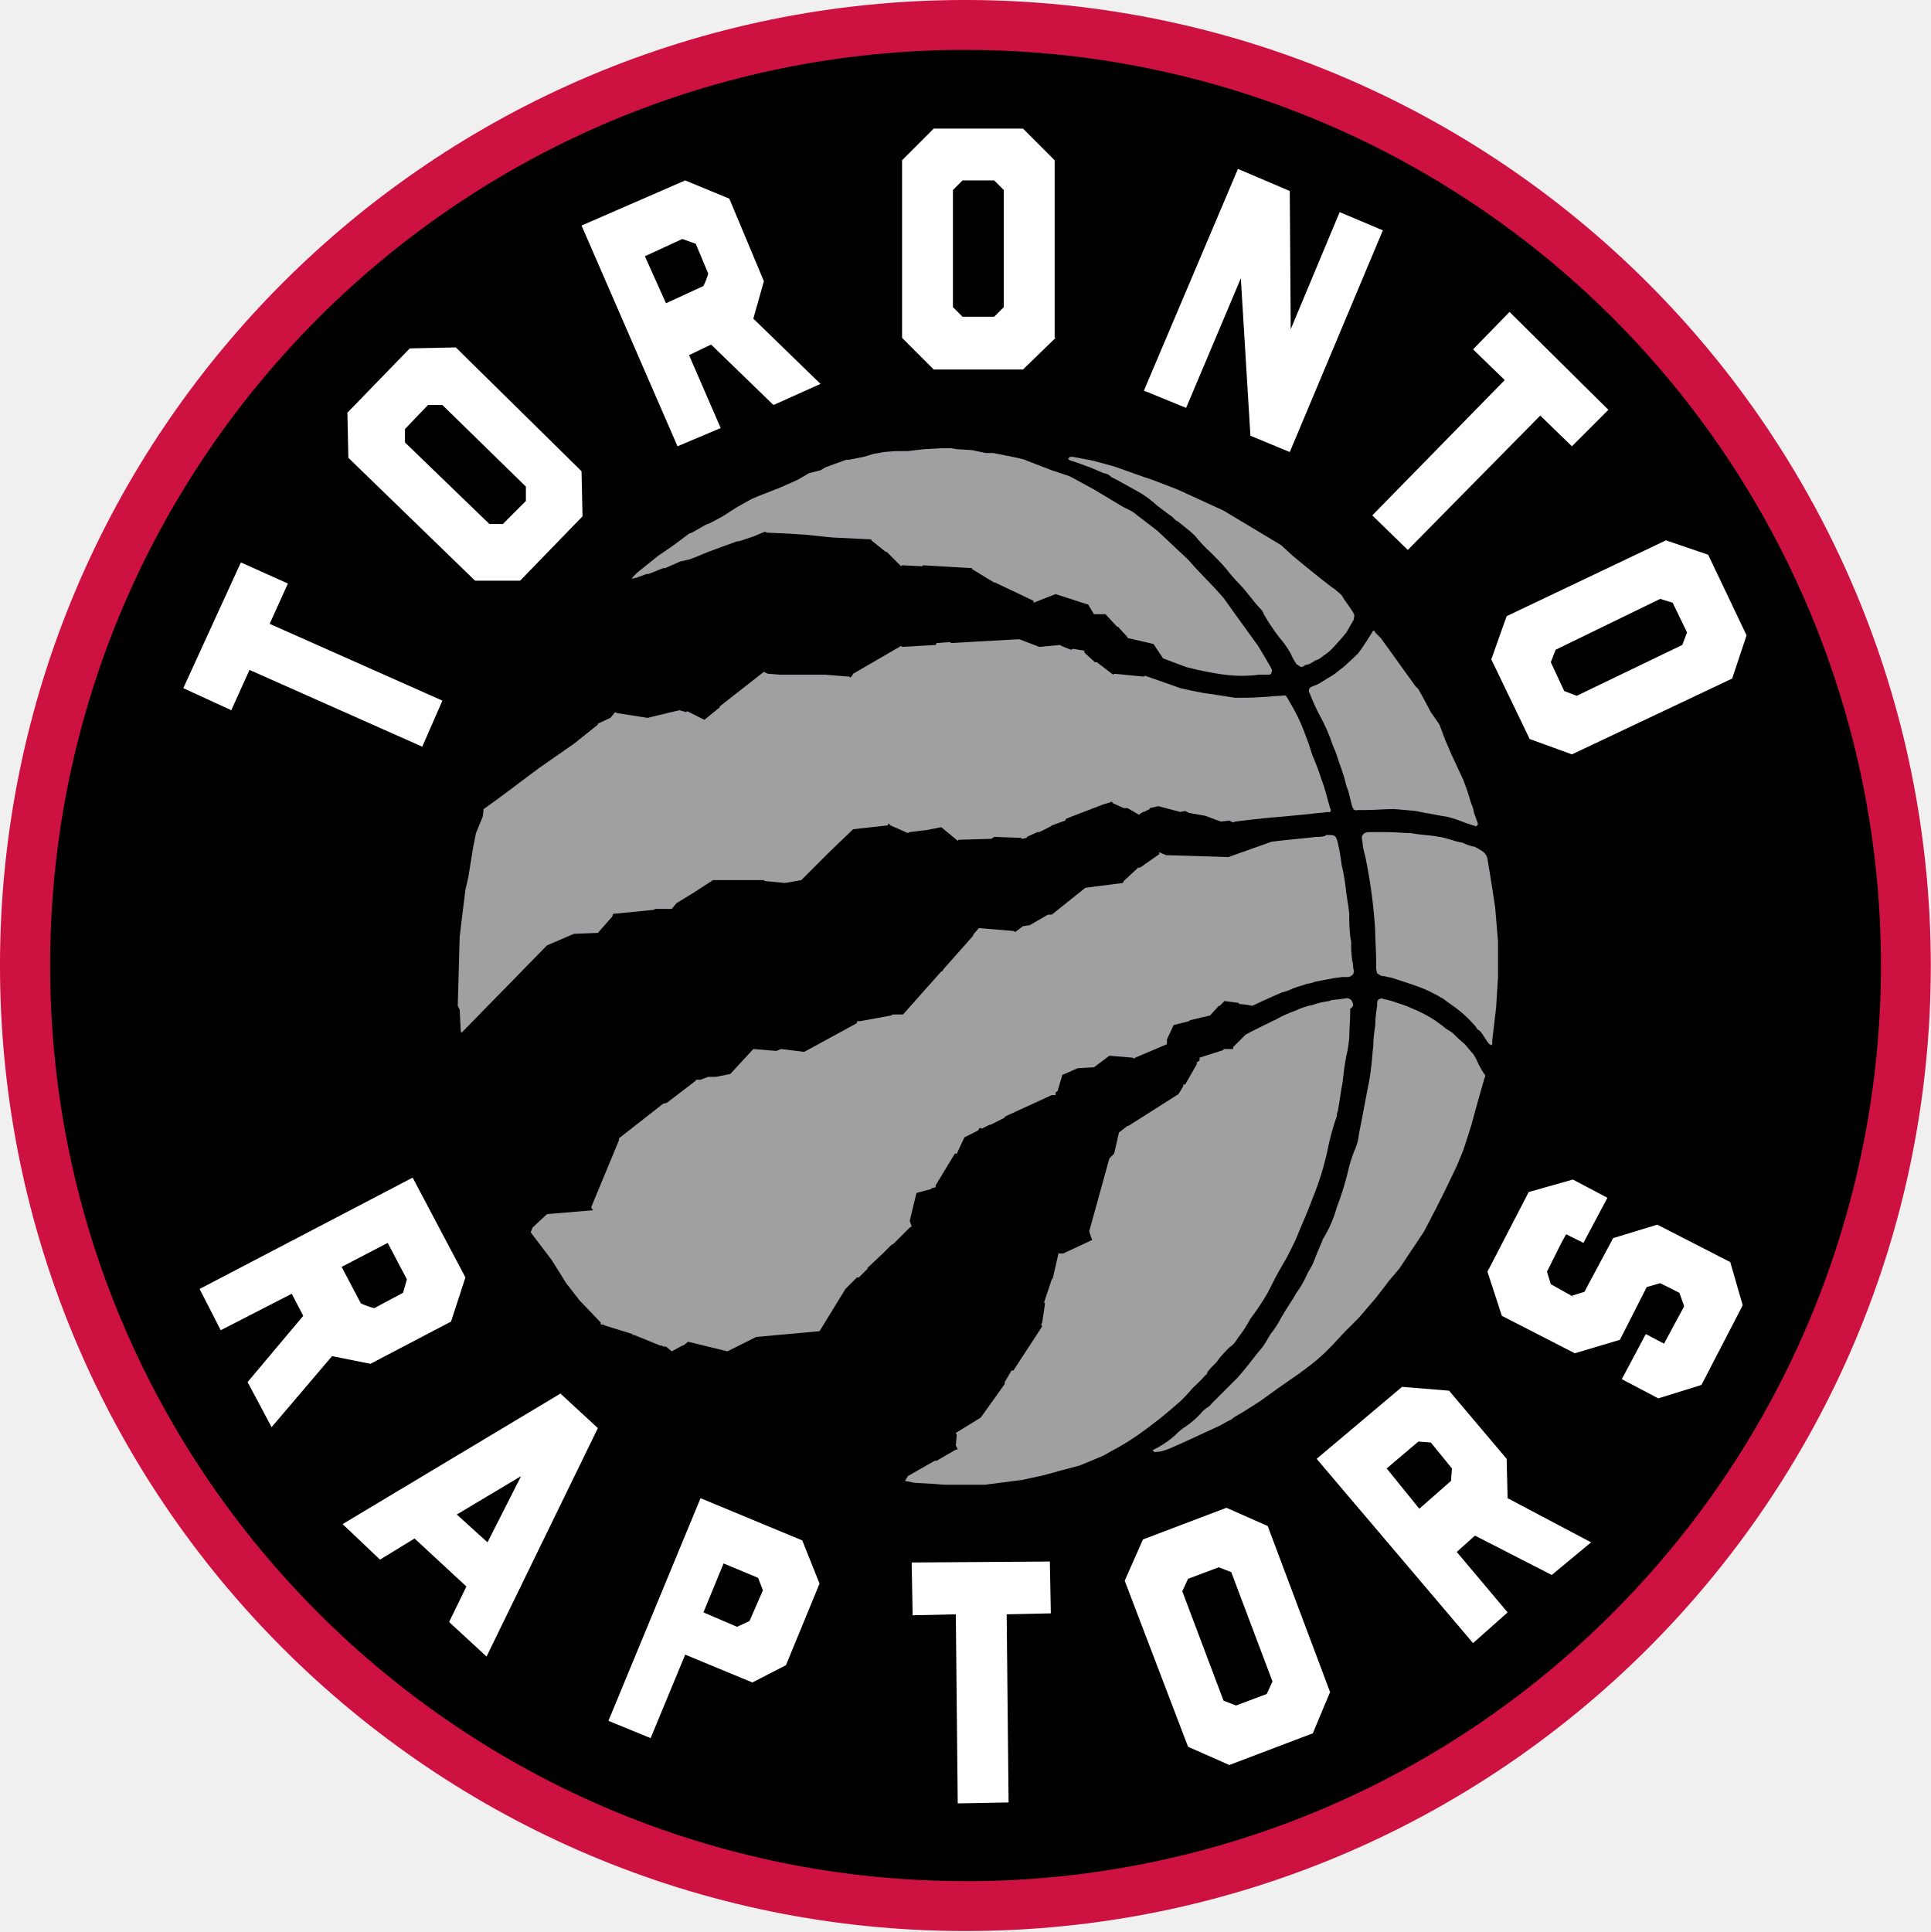
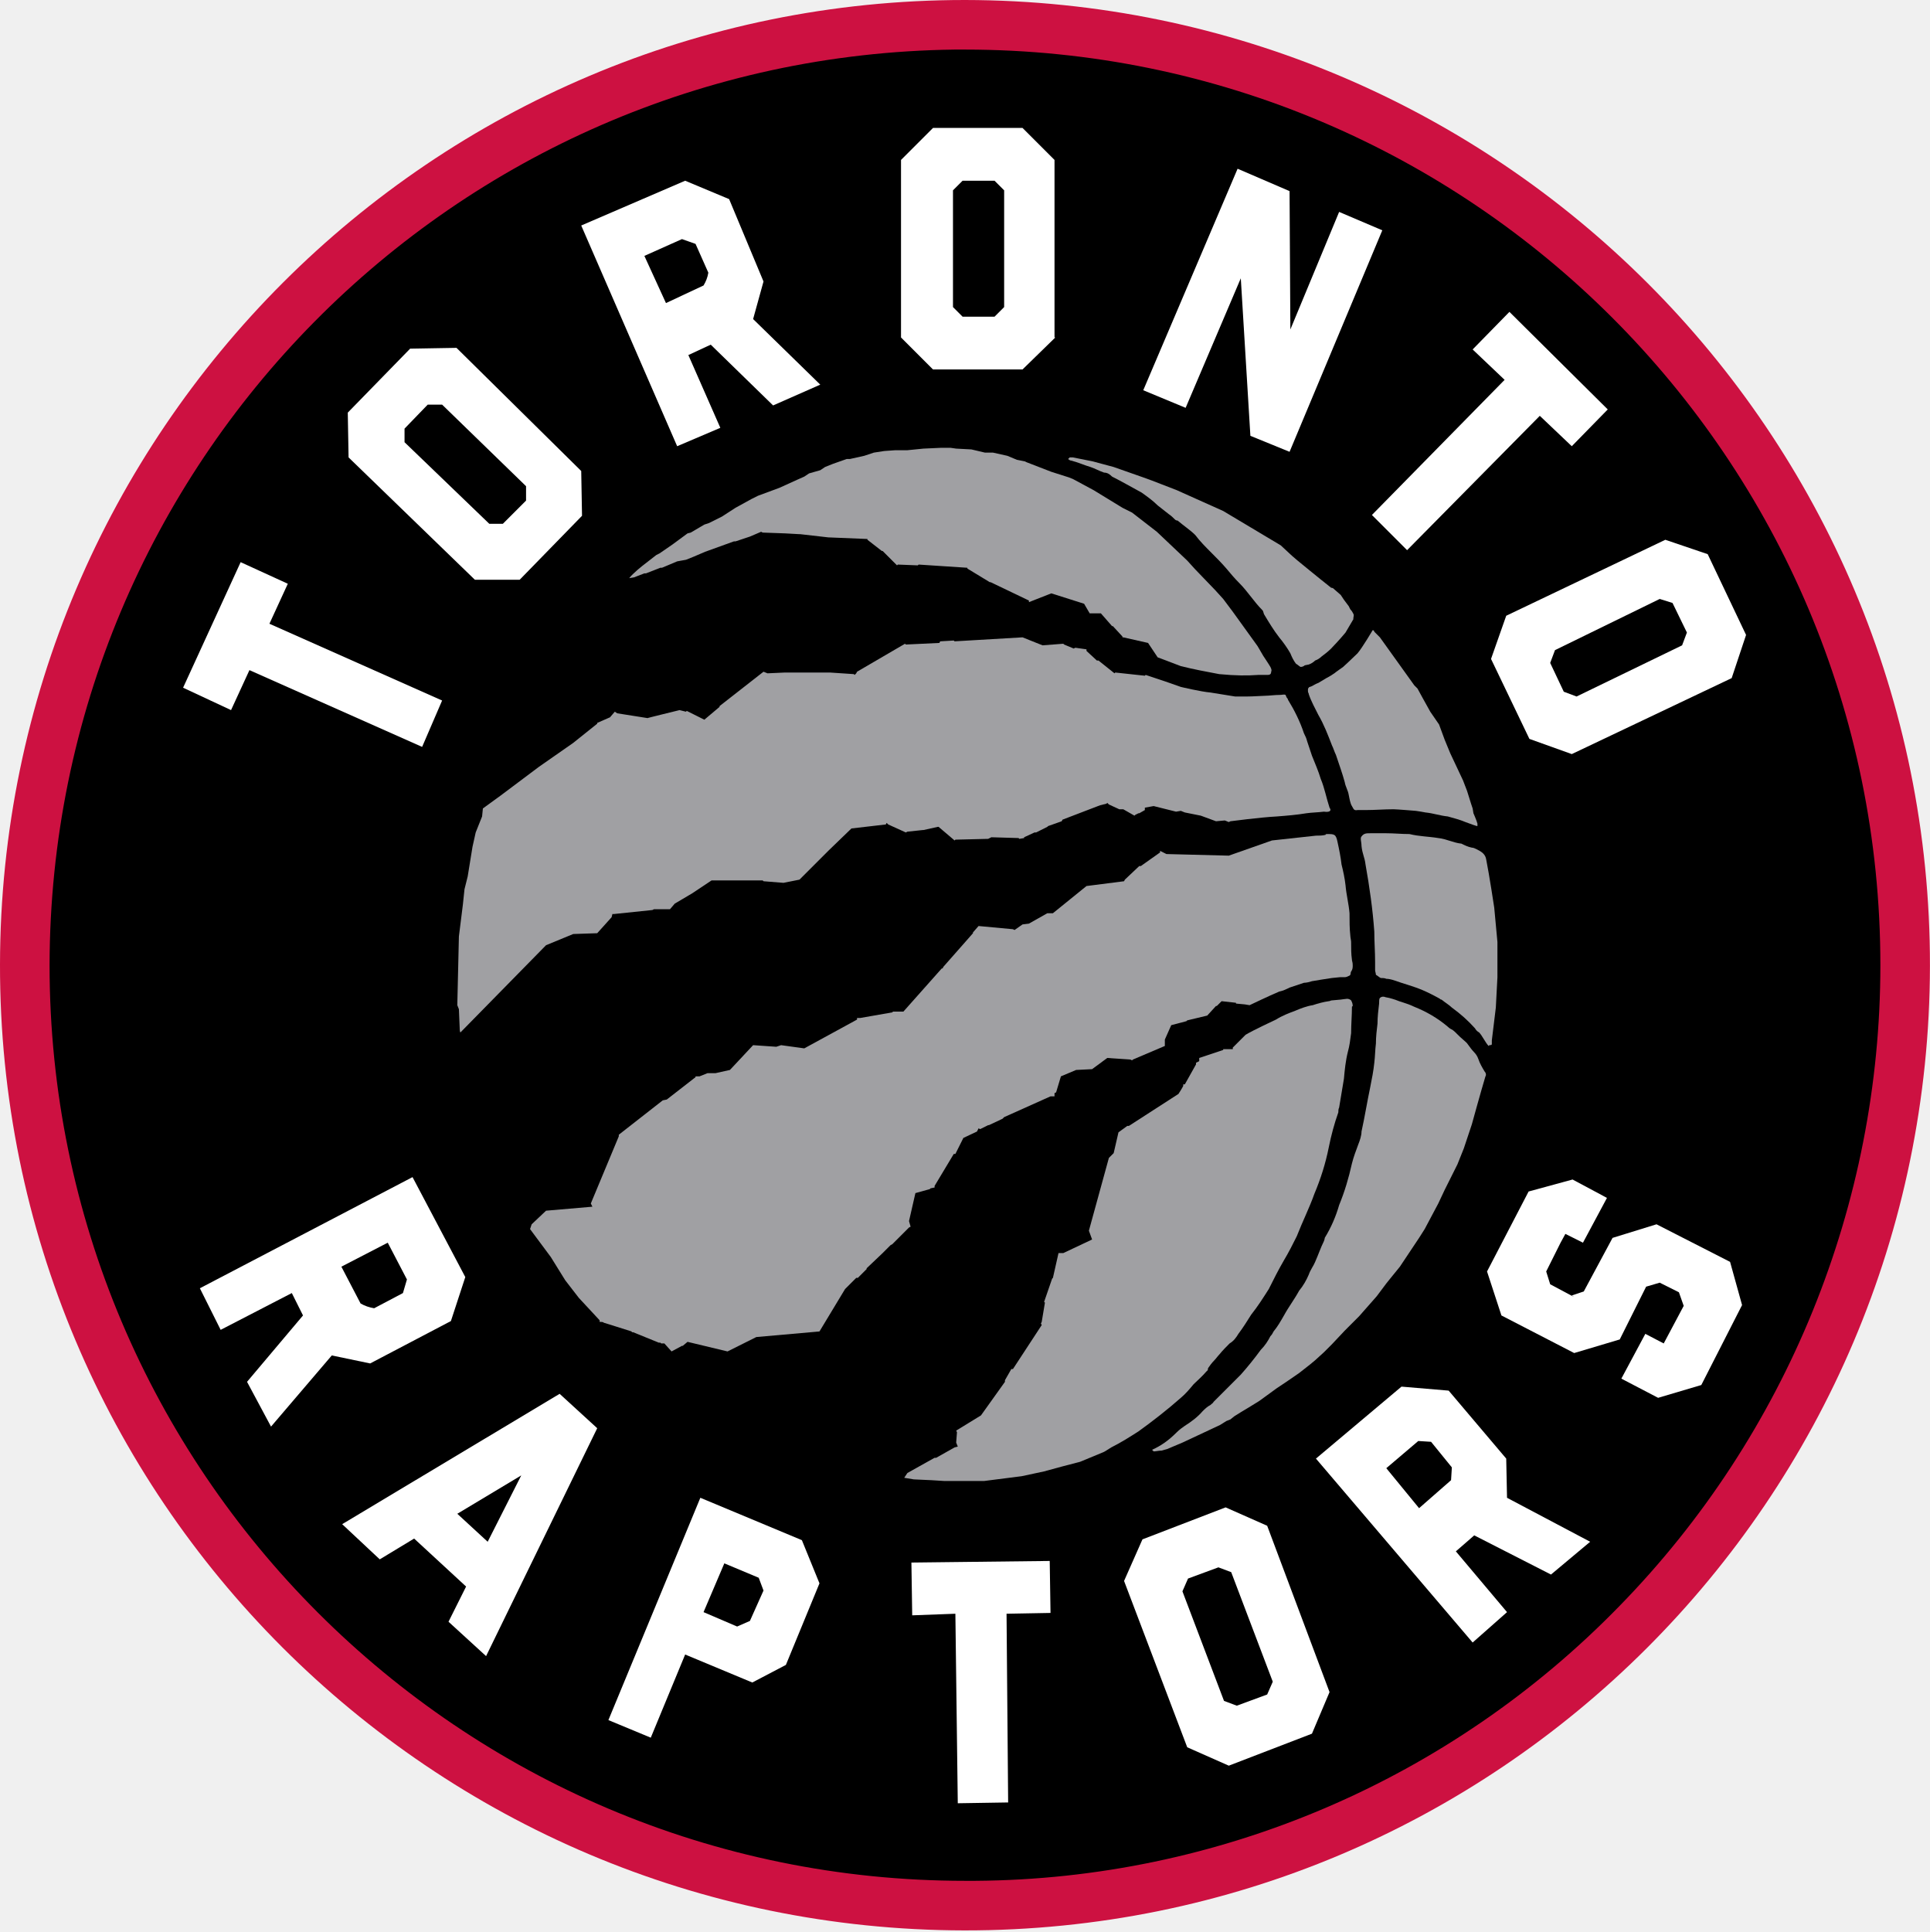
- <svg xmlns="http://www.w3.org/2000/svg" height="241.56" width="241.44" version="1.1" viewBox="0 0 241.44 241.56">
-   <path d="M241.44,120.84A120.72,120.72,0,1,1,120.72,0,120.812,120.812,0,0,1,241.44,120.84Z" fill="#cd1141" />
-   <path d="M120.72,235.2A114.484,114.484,0,0,1,119.4,6.24h1.32a114.469,114.469,0,0,1,81.84,194.52,113.993,113.993,0,0,1-80.64,34.44Z" />
-   <path d="M120.36,22.56l-1.2,1.2V38.4l1.2,1.2h3.96l1.2-1.2v-14.64l-1.2-1.2ZM132,42.24l-4.08,3.96H116.76l-3.96-3.96V20.04l3.96-3.96h11.16l3.96,3.96v22.2Z" fill="#fff" />
-   <path d="M209.16,75.36l-1.56-.48-13.08,6.36-.6,1.56,1.68,3.6,1.56.6,13.2-6.36.6-1.56Zm-12.6,18.96-5.28-1.92-4.8-9.96,1.92-5.4,19.92-9.48,5.28,1.8,4.8,10.08-1.8,5.4Z" fill="#fff" />
-   <path d="M50.64,53.64v1.68L61.2,65.52h1.68l2.88-2.88v-1.8L55.32,50.64h-1.8Zm22.08,5.28.12,5.64-7.8,8.04H59.4L43.56,57.24l-.12-5.64,7.8-8.04,5.76-.12Z" fill="#fff" />
-   <polygon points="172.92 28.8 161.28 56.52 156.36 54.48 155.16 34.8 148.32 51 143.04 48.84 154.8 21.12 161.28 23.88 161.4 41.16 167.52 26.52 172.92 28.8" fill="#fff" />
-   <path d="M83.28,37.92l4.68-2.16a8.333,8.333,0,0,0,.6-1.56L87,30.48l-1.68-.6-4.68,2.16Zm12.24-2.76L94.2,39.84l8.4,8.16-5.88,2.64-7.8-7.56L86.16,44.4l3.96,9.12-5.4,2.28-12-27.6,12.96-5.64,5.52,2.28Z" fill="#fff" />
-   <polygon points="196.56 55.8 192.6 51.96 176.04 68.76 171.6 64.44 188.16 47.52 184.2 43.68 188.76 39 201.12 51.24 196.56 55.8" fill="#fff" />
-   <polygon points="36 72.96 33.72 78 55.32 87.6 52.8 93.36 31.2 83.76 28.92 88.8 22.92 86.04 30.12 70.32 36 72.96" fill="#fff" />
-   <polygon points="201 149.76 198 155.4 195.84 154.32 195.24 155.4 193.44 159 193.92 160.56 196.92 162.24 196.56 162 198.12 161.52 201.72 154.8 207.24 153.12 216.36 157.8 217.92 163.2 212.76 173.16 207.36 174.84 202.8 172.44 205.8 166.8 208.08 168 210.6 163.32 210 161.64 207.6 160.44 205.92 160.92 202.56 167.52 196.92 169.2 187.8 164.52 186 159 191.16 149.04 196.68 147.48 201 149.76" fill="#fff" />
-   <path d="M42.72,158.4l2.4,4.56a9.406,9.406,0,0,0,1.68.6l3.6-1.92.48-1.68-2.4-4.56Zm3.6,12.12-4.8-.96-7.56,8.88-3-5.64,6.96-8.28-1.44-2.76-8.88,4.56-2.64-5.16L51.6,147.24l6.6,12.48-1.8,5.52Z" fill="#fff" />
-   <path d="M87.96,201.6l4.2,1.8,1.56-.72,1.68-3.84-.6-1.56-4.32-1.8Zm-2.28,5.28-4.32,10.44-5.28-2.16,11.52-27.84,12.72,5.28,2.16,5.4-4.2,10.2-4.2,2.16Z" fill="#fff" />
-   <polygon points="131.4 201.72 125.88 201.84 126.12 225.36 119.76 225.48 119.52 201.84 114.12 201.96 114 195.36 131.28 195.24 131.4 201.72" fill="#fff" />
-   <path d="M148.56,197.4l-.72,1.56L153,212.64l1.56.6,3.84-1.44.72-1.56-5.16-13.68-1.56-.6Zm17.76,14.16-2.16,5.16-10.44,3.96-5.16-2.28-7.92-20.76,2.28-5.16,10.44-3.96,5.16,2.28Z" fill="#fff" />
-   <path d="M177.48,188.64l3.96-3.48.12-1.56-2.64-3.24-1.56-.12-3.96,3.36Zm10.92-6.24.12,4.92,10.44,5.52-4.92,4.08-9.6-4.92-2.28,2.04L188.52,201.6l-4.32,3.84L164.64,182.4l10.68-9,5.88.48Z" fill="#fff" />
-   <path d="M60.96,192.84l4.2-8.28-8.04,4.8Zm-.12,14.28-4.68-4.32L58.32,198.36l-6.48-6L47.52,195l-4.68-4.44L70.08,174.24l4.68,4.32Z" fill="#fff" />
-   <path d="M144.12,181.32l.24.24a6.461,6.461,0,0,0,.96-.12l.72-.24,1.92-.84,4.68-2.16.84-.48.48-.24.48-.36.84-.48.96-.6,1.32-.84,2.16-1.56,1.2-.84,1.56-1.08,1.44-1.08.6-.48,1.08-.96.96-.96,1.56-1.68,1.8-1.8,2.16-2.52,1.2-1.56.36-.48,1.32-1.56,2.4-3.6.72-1.08,1.68-3.24.84-1.68,1.56-3.24.84-2.04.96-3s1.08-3.96,1.68-6c.12-.12.12-.36-.12-.6a9.919,9.919,0,0,1-.84-1.56,5.217,5.217,0,0,0-.48-.84c-.24-.24-.6-.72-.84-.96-.12-.24-.36-.36-.6-.6-.48-.36-.96-.96-1.32-1.2-.24-.12-.36-.24-.6-.36a15.044,15.044,0,0,0-4.2-2.52,12.493,12.493,0,0,0-1.92-.72,8.84,8.84,0,0,0-1.68-.48.565.565,0,0,0-.72.12c-.12.12-.12.36-.12.72a17.904,17.904,0,0,0-.24,2.52,17.904,17.904,0,0,0-.24,2.52c-.12.84-.12,1.56-.24,2.4a25.987,25.987,0,0,1-.48,3c-.36,1.92-.72,3.84-1.08,5.64a5.954,5.954,0,0,1-.36,1.56,19.043,19.043,0,0,0-.84,2.4,36.675,36.675,0,0,1-1.56,5.16,15.629,15.629,0,0,1-1.8,4.08c0,.12,0,.12-.12.36-.36.84-.72,1.68-1.08,2.64-.24.48-.6.96-.84,1.56a11.394,11.394,0,0,1-1.2,2.04c-.6,1.08-1.32,2.04-1.92,3.12a11.887,11.887,0,0,1-1.32,2.04c-.12.24-.24.36-.36.6a8.517,8.517,0,0,1-1.2,1.68c-.84,1.08-1.68,2.16-2.52,3.12q-.9.9-1.8,1.8l-1.56,1.56c-.12.24-.24.24-.36.36a3.235,3.235,0,0,0-.96.84,10.755,10.755,0,0,1-2.16,1.8,6.011,6.011,0,0,0-.96.84A12.058,12.058,0,0,1,144.12,181.32Z" fill="#a0a0a3" />
-   <path d="M186.48,130.68l.12-.12v-.48l.48-4.08.24-3.84v-4.44l-.36-4.32s-.6-3.96-.96-6c-.12-.72-.6-.96-1.2-1.32-.24-.12-.36-.24-.6-.24a5.85,5.85,0,0,1-1.32-.48c-.96-.12-1.92-.6-2.88-.72-1.2-.24-2.4-.24-3.6-.48-.96,0-1.92-.12-2.88-.12h-2.04c-.48,0-.84,0-1.08.36-.24.24,0,.72,0,1.2.12.96.36,1.44.48,2.28a64.273,64.273,0,0,1,1.08,8.4c0,1.32.12,2.52.12,3.84v.96a5.196,5.196,0,0,0,.12.6,2.625,2.625,0,0,0,.6.36,2.111,2.111,0,0,1,.72.12,3.71,3.71,0,0,1,.96.24c1.08.36,2.28.72,3.48,1.2a18.126,18.126,0,0,1,2.16,1.08.372.372,0,0,0,.24.12c.48.36.96.72,1.32.96a15.069,15.069,0,0,1,2.88,2.64.937.937,0,0,0,.48.48c.36.36.84,1.32,1.2,1.68C186.36,130.56,186.36,130.68,186.48,130.68Z" fill="#a0a0a3" />
-   <path d="M157.44,84.36h1.08c.24,0,.48,0,.48-.36.12-.24,0-.36-.12-.6s-.84-1.44-.84-1.44l-.72-1.2-3.12-4.32-.6-.84-.6-.84-.96-1.08-2.52-2.64-.96-1.08-3.84-3.6-3.12-2.4-1.2-.6-3.6-2.16-2.64-1.44-.48-.24-2.16-.72-3.12-1.2-.24-.12-.96-.24-1.2-.24-1.8-.36h-.96l-1.68-.36-1.92-.12-.72-.12h-1.2l-2.16.12-2.04.24h-1.56l-1.44.12-1.32.24-1.2.36-1.8.36h-.36l-1.68.6-.96.36-.6.36-1.44.36-.6.36-.84.48-2.16.96L94.8,62.04l-.84.36-1.92,1.08-1.68,1.08-1.56.84-.6.24-1.68.96-.36.12-1.92,1.44-1.56,1.08-.36.24-1.8,1.44-.6.48a7.241,7.241,0,0,0-.96.96l.6-.12,1.32-.48h.24l1.8-.72h.24l1.92-.84,1.08-.24.96-.36,1.44-.6,3.6-1.32h.24l1.8-.6,1.44-.6.24.12,2.76.12,1.8.12h.12l3.48.36,4.92.24v.12l1.8,1.44h.12l1.8,1.8.12-.12,2.52.12.12-.12,6.12.36v.12l2.76,1.68h.12l4.8,2.28v.24L132,74.28l4.08,1.32.72,1.2h1.44l1.44,1.56h.12l1.2,1.32V79.8h.12l3.12.72,1.2,1.8,2.88,1.08a40.059,40.059,0,0,0,4.8.96A17.281,17.281,0,0,0,157.44,84.36Z" fill="#a0a0a3" />
-   <path d="M184.8,102.96c-.12-.36-.48-1.32-.48-1.32l-.12-.6-.24-.6L183.48,98.88,183,97.56l-1.56-3.36-.72-1.68L180,90.6l-1.08-1.56-.96-1.8-.6-1.08L177,85.8l-4.32-6-.72-.72a.258.258,0,0,0-.24-.24s-1.32,2.16-1.92,2.88c-.6.6-1.8,1.68-1.8,1.68s-.96.72-1.08.84a11.067,11.067,0,0,1-.96.6l-.96.6a5.849,5.849,0,0,1-.84.36c-.24.12-.36.12-.36.24-.12.12-.12.12-.12.36s.12.24.12.36A25.677,25.677,0,0,0,165,89.4a21.902,21.902,0,0,1,1.68,3.84,12.449,12.449,0,0,1,.48,1.2c.36,1.2.84,2.28,1.08,3.36.12.6.36.96.48,1.56.12.48.24,1.08.36,1.44s.24.6.72.48h.96c1.2,0,2.28-.12,3.48-.12.36,0,2.76.24,2.76.24s.72.12,1.2.24c.96.12,1.8.36,2.76.48a15.197,15.197,0,0,1,2.16.72l1.08.36a1.209,1.209,0,0,1,.36.12C184.8,103.2,184.8,103.08,184.8,102.96Z" fill="#a0a0a3" />
-   <path d="M169.32,76.8a2.622,2.622,0,0,0-.36-.6l-.24-.36-.6-.84-.36-.6-.84-.72a1.485,1.485,0,0,0-.36-.24c-1.44-1.08-4.2-3.36-4.2-3.36l-.72-.6-1.44-1.32L153,63.84l-5.76-2.64-3.12-1.2-1.08-.36-3.72-1.32-2.64-.72-2.52-.48h-.36l-.24.24s.24.24.36.24c.84.24,1.68.6,2.4.84.6.24,1.08.48,1.68.72a1.481,1.481,0,0,1,.96.48c1.2.6,2.4,1.32,3.72,2.04A13.101,13.101,0,0,1,144.72,63.24l1.44,1.08a3.181,3.181,0,0,1,.72.6c.12.12.24.24.36.24.72.6,1.56,1.2,2.16,1.8a17.378,17.378,0,0,0,2.04,2.16c.72.72,1.32,1.32,1.92,2.04a20.863,20.863,0,0,0,1.56,1.8c1.08,1.08,1.8,2.28,2.88,3.36.12.12.12.24.24.48a24.029,24.029,0,0,0,1.92,2.88,12.458,12.458,0,0,1,1.44,2.04,7.171,7.171,0,0,0,.72,1.32c.24.12.48.36.6.36a.838.838,0,0,0,.48-.24l.48-.12a6.885,6.885,0,0,0,.84-.48,1.934,1.934,0,0,0,.84-.48,6.923,6.923,0,0,0,1.2-.96c.36-.36,1.2-1.32,1.2-1.32l.6-.72.96-1.68C169.2,77.4,169.44,77.04,169.32,76.8Z" fill="#a0a0a3" />
-   <path d="M166.32,101.04c-.36-1.2-.6-2.4-1.08-3.6a28.095,28.095,0,0,0-1.08-2.88c-.24-.6-.36-1.2-.6-1.8-.12-.36-.24-.6-.36-.96a22.489,22.489,0,0,0-2.04-4.2.372.372,0,0,0-.12-.24c-.12-.12-.12-.24-.24-.36-.24-.12-.36,0-.72,0-.6,0-1.44.12-1.68.12-.36,0-1.56.12-2.52.12h-1.44l-3.12-.48c-1.2-.12-3.72-.72-3.72-.72l-2.04-.72-2.4-.84-.12.12-3.72-.36-.12.12-2.04-1.56h-.24l-1.32-1.2v-.24l-1.44-.24-.24.12-1.2-.48-.12-.12-2.64.24-2.52-.96-8.52.48-.12-.12-1.68.12-.12.24-4.2.24-.12-.12-6,3.48-.12.24-.24.24-.12-.12-3-.24H97.56L96,84.24,95.52,84,90,88.32v.12L88.08,90l-2.16-1.08-.12.12-.84-.24s-4.08.96-3.96.96l-3.84-.6-.24-.12-.6.72-1.56.72v.12l-3,2.4-4.32,3-4.8,3.6-2.16,1.56-.12.96-.84,2.04-.36,1.8-.6,3.72L58.2,111.24l-.24,1.92-.48,3.96-.24,8.64.24.48.12,2.4s0,.48.12.48L68.4,118.2l3.36-1.44,3-.12,1.8-2.04.12-.36h.24l4.8-.48.24-.12H84l.6-.72,2.16-1.32,2.4-1.56h6.36l.12.12,2.52.24,2.04-.36,3.6-3.6,2.88-2.76,4.32-.48.12-.24.24.24,2.16.96.24-.12,1.92-.24h.12l1.8-.36h.12l2.04,1.68.12-.12,4.08-.12.36-.24,3.36.12.12.12.6-.12v-.12l1.32-.6h.24l1.44-.72.12-.12,1.68-.6.12-.24,4.68-1.8.84-.24.12-.12.24.24,1.32.6H141l1.44.84.12-.12.36-.24h.12l.72-.36v-.12l1.08-.24,2.76.72.6-.12.48.24,2.04.36,1.92.72,1.08-.12.48.24.24-.12s3.84-.48,5.76-.6c1.32-.12,2.52-.24,3.72-.36.72-.12,1.44-.12,2.16-.24C166.32,101.64,166.56,101.4,166.32,101.04Z" fill="#a0a0a3" />
-   <path d="M169.2,120.72c0-.36-.12-.48-.12-.72a13.041,13.041,0,0,1-.12-2.16c0-.24-.12-.6-.12-.84a20.34,20.34,0,0,1-.12-2.76c-.12-1.2-.36-2.28-.48-3.48a20.345,20.345,0,0,0-.48-2.64,22.148,22.148,0,0,0-.48-2.76c-.24-.96-.36-.96-1.32-.96-.12,0-.24,0-.24.12a4.083,4.083,0,0,1-1.2.12c-1.92.24-3.72.36-5.52.6l-5.4,1.92-7.8-.24-.84-.36v.24l-2.4,1.68h-.24l-1.8,1.68-.12.24-4.68.6-4.2,3.36h-.48l-2.28,1.32-.84.12-.96.72-.24-.12-4.32-.36-.72.84v.12l-3.72,4.2-.12.24h-.12l-4.8,5.4H111.6l-.12.12-3.96.72h-.36v.24l-6.6,3.6-2.88-.36-.6.24-2.88-.24-2.88,3.12-1.8.36h-.96l-.96.36H87V135.12l-3.6,2.76-.48.12-5.52,4.32v.24l-3.48,8.4.24.36-5.76.48L66.6,153.48l-.24.6,2.64,3.48,1.8,2.88,1.68,2.16,2.64,2.76v.24c.12,0,.48,0,.48.12l1.56.48,1.92.6a.118.118,0,0,0,.12.12h.12L82.56,168.24h.24l.12.12h.36l.72.6,1.32-.72h.12l.6-.48,4.92,1.2,3.6-1.8,7.92-.72,3.24-5.28c.6-.6,1.44-1.44,1.44-1.44h.24l1.08-1.08v-.12l2.04-1.92.96-.96.24-.12,1.08-1.08.96-.96.24-.12-.24-.72.84-3.48,1.8-.48.12-.12.48-.12v-.24l2.4-3.96h.24l.96-2.04,1.68-.84.24-.36.24.12.96-.48h.12l1.68-.84.24-.24,5.76-2.64H132v-.36l.24-.12.6-2.04,1.92-.84,2.04-.12,1.92-1.44,2.88.24.24.12.12-.12,3.96-1.68v-.6l.84-1.8,1.92-.48.12-.12,2.52-.6,1.08-1.2h.12l.6-.6,1.8.24v.12l1.08.12.6.12s2.52-1.2,3.72-1.68a5.85,5.85,0,0,0,1.32-.48c.6-.24,1.2-.36,1.8-.6a2.824,2.824,0,0,0,.96-.24l1.2-.24,1.32-.24.96-.12h.6a.776.776,0,0,0,.6-.24c.24-.12.12-.36.24-.48A2.112,2.112,0,0,1,169.2,120.72Z" fill="#a0a0a3" />
-   <path d="M169.2,125.76a1.014,1.014,0,0,0-.24-.72.909.909,0,0,0-.48-.24c-.12,0-.84.12-.84.12l-1.08.12c-.24,0-.24.12-.36.12a10.162,10.162,0,0,0-2.04.48,9.105,9.105,0,0,0-2.16.72,14.576,14.576,0,0,0-2.4,1.08c-.24.12-2.76,1.32-3.84,1.92l-1.56,1.56V131.16H153v.12l-3,.96v.36l-.36.24v.24l-1.44,2.52h-.24v.24s-.24.36-.6.96l-6.24,3.96H141l-1.08.84-.6,2.64-.6.6-2.52,9.12.36,1.08-3.6,1.68h-.6l-.72,3.12-.12.12-.96,2.88.12.12-.36,2.4-.12.24.12.24-3.6,5.52h-.24l-.84,1.44v.24l-3,4.2-3.12,1.92.12.24-.12,1.32.24.48-.36.12-2.28,1.32h-.24l-3.36,1.92-.36.6,1.2.24,2.16.12,1.56.12h5.04l4.68-.6,2.76-.6,2.16-.6,2.28-.6,2.88-1.2.24-.12.84-.48a30.524,30.524,0,0,0,3.36-2.04,57.845,57.845,0,0,0,5.28-4.2,19.924,19.924,0,0,0,1.56-1.68,19.133,19.133,0,0,0,1.56-1.56c.12-.12.24-.12.24-.36a6.862,6.862,0,0,1,.84-.96,3.181,3.181,0,0,0,.6-.72,15.684,15.684,0,0,1,1.32-1.44,3.404,3.404,0,0,0,1.08-1.2,16.481,16.481,0,0,0,1.56-2.4,30.404,30.404,0,0,0,2.16-3.24c.6-1.2,1.2-2.4,1.92-3.6.6-.96,1.08-2.04,1.56-3,.72-1.8,1.56-3.6,2.16-5.28a35.388,35.388,0,0,0,1.8-5.76,30.472,30.472,0,0,1,1.2-4.44,1.305,1.305,0,0,1,.12-.6c.24-1.2.36-2.4.6-3.6.12-1.08.24-2.16.48-3.36a15.005,15.005,0,0,0,.36-2.28c0-1.08.12-2.16.12-3.24v-.36A.896.896,0,0,0,169.2,125.76Z" fill="#a0a0a3" />
+ <svg xmlns="http://www.w3.org/2000/svg" version="1.1" x="0px" y="0px" viewBox="0 0 241.4 241.6" style="enable-background:new 0 0 241.4 241.6;" xml:space="preserve">
+   <style type="text/css">
+ 	.st0{fill:#CD1141;}
+ 	.st1{fill:#FFFFFF;}
+ 	.st2{fill:#A0A0A3;}
+ </style>
+   <g id="Red_Bkgd">
+     <path class="st0" d="M241.4,120.8c-0.1,66.7-54.2,120.7-120.8,120.6S-0.1,187.3,0,120.6C0.1,54,54.1,0,120.7,0   C187.4,0.1,241.5,54.1,241.4,120.8z" />
+   </g>
+   <g id="Bllack_Bkgd">
+     <path d="M120.7,235.2c-63.2,0-114.5-51.3-114.5-114.5C6.3,58,56.7,7,119.4,6.2h1.3c63.2,0,114.5,51.2,114.5,114.5   c0,29.9-11.7,58.7-32.6,80.1c-21.2,21.8-50.2,34.2-80.6,34.4L120.7,235.2z" />
+   </g>
+   <g id="Raptors">
+     <polygon class="st1" points="201,149.8 198,155.4 195.8,154.3 195.2,155.4 193.4,159 193.9,160.6 196.9,162.2 196.6,162    198.1,161.5 201.7,154.8 207.2,153.1 216.4,157.8 217.9,163.2 212.8,173.2 207.4,174.8 202.8,172.4 205.8,166.8 208.1,168    210.6,163.3 210,161.6 207.6,160.4 205.9,160.9 202.6,167.5 196.9,169.2 187.8,164.5 186,159 191.2,149 196.7,147.5  " />
+     <path class="st1" d="M42.7,158.4l2.4,4.6c0.5,0.3,1.1,0.5,1.7,0.6l3.6-1.9l0.5-1.7l-2.4-4.6L42.7,158.4z M46.3,170.5l-4.8-1   l-7.6,8.9l-3-5.6l7-8.3l-1.4-2.8l-8.9,4.6l-2.6-5.2l26.6-13.9l6.6,12.5l-1.8,5.5L46.3,170.5z" />
+     <path class="st1" d="M88,201.6l4.2,1.8l1.6-0.7l1.7-3.8l-0.6-1.6l-4.3-1.8L88,201.6z M85.7,206.9l-4.3,10.4l-5.3-2.2l11.5-27.8   l12.7,5.3l2.2,5.4l-4.2,10.2l-4.2,2.2L85.7,206.9z" />
+     <polygon class="st1" points="131.4,201.7 125.9,201.8 126.1,225.4 119.8,225.5 119.5,201.8 114.1,202 114,195.4 131.3,195.2  " />
+     <path class="st1" d="M148.6,197.4l-0.7,1.6l5.2,13.7l1.6,0.6l3.8-1.4l0.7-1.6l-5.2-13.7l-1.6-0.6L148.6,197.4z M166.3,211.6   l-2.2,5.2l-10.4,4l-5.2-2.3l-7.9-20.8l2.3-5.2l10.4-4l5.2,2.3L166.3,211.6z" />
+     <path class="st1" d="M177.5,188.6l4-3.5l0.1-1.6l-2.6-3.2l-1.6-0.1l-4,3.4L177.5,188.6z M188.4,182.4l0.1,4.9l10.4,5.5l-4.9,4.1   l-9.6-4.9l-2.3,2l6.4,7.6l-4.3,3.8l-19.6-23l10.7-9l5.9,0.5L188.4,182.4z" />
+     <path class="st1" d="M61,192.8l4.2-8.3l-8,4.8L61,192.8z M60.8,207.1l-4.7-4.3l2.2-4.4l-6.5-6l-4.3,2.6l-4.7-4.4l27.2-16.3l4.7,4.3   L60.8,207.1z" />
+   </g>
+   <g id="Toronto">
+     <path class="st1" d="M120.4,22.6l-1.2,1.2v14.6l1.2,1.2h4l1.2-1.2V23.8l-1.2-1.2L120.4,22.6z M132,42.2l-4.1,4h-11.2l-4-4V20l4-4   h11.2l4,4v22.2H132z" />
+     <path class="st1" d="M209.2,75.4l-1.6-0.5l-13.1,6.4l-0.6,1.6l1.7,3.6l1.6,0.6l13.2-6.4l0.6-1.6L209.2,75.4z M196.6,94.3l-5.3-1.9   l-4.8-10l1.9-5.4l19.9-9.5l5.3,1.8l4.8,10.1l-1.8,5.4L196.6,94.3z" />
+     <path class="st1" d="M50.6,53.6v1.7l10.6,10.2h1.7l2.9-2.9v-1.8L55.3,50.6h-1.8L50.6,53.6z M72.7,58.9l0.1,5.6l-7.8,8h-5.6   L43.6,57.2l-0.1-5.6l7.8-8l5.8-0.1L72.7,58.9z" />
+     <polygon class="st1" points="172.9,28.8 161.3,56.5 156.4,54.5 155.2,34.8 148.3,51 143,48.8 154.8,21.1 161.3,23.9 161.4,41.2    167.5,26.5  " />
+     <path class="st1" d="M83.3,37.9l4.7-2.2c0.3-0.5,0.5-1,0.6-1.6L87,30.5l-1.7-0.6L80.6,32L83.3,37.9z M95.5,35.2l-1.3,4.7l8.4,8.2   l-5.9,2.6l-7.8-7.6l-2.8,1.3l4,9.1l-5.4,2.3l-12-27.6l13-5.6l5.5,2.3L95.5,35.2z" />
+     <polygon class="st1" points="196.6,55.8 192.6,52 176,68.8 171.6,64.4 188.2,47.5 184.2,43.7 188.8,39 201.1,51.2  " />
+     <polygon class="st1" points="36,73 33.7,78 55.3,87.6 52.8,93.4 31.2,83.8 28.9,88.8 22.9,86 30.1,70.3  " />
+   </g>
+   <g id="Ball">
+     <path class="st2" d="M144.1,181.3l0.2,0.2c0.3,0,0.6-0.1,1-0.1l0.7-0.2l1.9-0.8l4.7-2.2l0.8-0.5l0.5-0.2l0.5-0.4l0.8-0.5l1-0.6   l1.3-0.8l2.2-1.6l1.2-0.8l1.6-1.1l1.4-1.1l0.6-0.5l1.1-1l1-1l1.6-1.7l1.8-1.8l2.2-2.5l1.2-1.6l0.4-0.5l1.3-1.6l2.4-3.6l0.7-1.1   l1.7-3.2l0.8-1.7l1.6-3.2l0.8-2l1-3c0,0,1.1-4,1.7-6c0.1-0.1,0.1-0.4-0.1-0.6c-0.3-0.5-0.6-1-0.8-1.6c-0.1-0.3-0.3-0.6-0.5-0.8   c-0.2-0.2-0.6-0.7-0.8-1c-0.1-0.2-0.4-0.4-0.6-0.6c-0.5-0.4-1-1-1.3-1.2c-0.2-0.1-0.4-0.2-0.6-0.4c-1.3-1.1-2.7-1.9-4.2-2.5   c-0.6-0.3-1.3-0.5-1.9-0.7c-0.5-0.2-1.1-0.4-1.7-0.5c-0.2-0.1-0.5-0.1-0.7,0.1c-0.1,0.1-0.1,0.4-0.1,0.7c-0.1,0.8-0.2,1.7-0.2,2.5   c-0.1,0.8-0.2,1.7-0.2,2.5c-0.1,0.8-0.1,1.6-0.2,2.4c-0.1,1-0.3,2-0.5,3c-0.4,1.9-0.7,3.8-1.1,5.6c0,0.5-0.2,1.1-0.4,1.6   c-0.3,0.8-0.6,1.6-0.8,2.4c-0.4,1.8-0.9,3.5-1.6,5.2c-0.4,1.4-1,2.8-1.8,4.1c0,0.1,0,0.1-0.1,0.4c-0.4,0.8-0.7,1.7-1.1,2.6   c-0.2,0.5-0.6,1-0.8,1.6c-0.3,0.7-0.7,1.4-1.2,2c-0.6,1.1-1.3,2-1.9,3.1c-0.4,0.7-0.8,1.4-1.3,2c-0.1,0.2-0.2,0.4-0.4,0.6   c-0.3,0.6-0.7,1.2-1.2,1.7c-0.8,1.1-1.7,2.2-2.5,3.1c-0.6,0.6-1.2,1.2-1.8,1.8l-1.6,1.6c-0.1,0.2-0.2,0.2-0.4,0.4   c-0.4,0.2-0.7,0.5-1,0.8c-0.6,0.7-1.4,1.3-2.2,1.8c-0.3,0.2-0.7,0.5-1,0.8C146.1,180.2,145.2,180.8,144.1,181.3z" />
+     <path class="st2" d="M186.5,130.7l0.1-0.1v-0.5l0.5-4.1l0.2-3.8v-4.4l-0.4-4.3c0,0-0.6-4-1-6c-0.1-0.7-0.6-1-1.2-1.3   c-0.2-0.1-0.4-0.2-0.6-0.2c-0.5-0.1-0.9-0.3-1.3-0.5c-1-0.1-1.9-0.6-2.9-0.7c-1.2-0.2-2.4-0.2-3.6-0.5c-1,0-1.9-0.1-2.9-0.1h-2   c-0.5,0-0.8,0-1.1,0.4c-0.2,0.2,0,0.7,0,1.2c0.1,1,0.4,1.4,0.5,2.3c0.5,2.8,0.9,5.6,1.1,8.4c0,1.3,0.1,2.5,0.1,3.8v1   c0,0.2,0.1,0.4,0.1,0.6c0.2,0.1,0.4,0.3,0.6,0.4c0.2,0,0.5,0,0.7,0.1c0.3,0,0.7,0.1,1,0.2c1.1,0.4,2.3,0.7,3.5,1.2   c0.7,0.3,1.5,0.7,2.2,1.1c0.1,0.1,0.1,0.1,0.2,0.1c0.5,0.4,1,0.7,1.3,1c1.1,0.8,2,1.6,2.9,2.6c0.1,0.2,0.3,0.4,0.5,0.5   c0.4,0.4,0.8,1.3,1.2,1.7C186.4,130.6,186.4,130.7,186.5,130.7z" />
+     <path class="st2" d="M157.4,84.4h1.1c0.2,0,0.5,0,0.5-0.4c0.1-0.2,0-0.4-0.1-0.6S158,82,158,82l-0.7-1.2l-3.1-4.3l-0.6-0.8   l-0.6-0.8l-1-1.1l-2.5-2.6l-1-1.1l-3.8-3.6l-3.1-2.4l-1.2-0.6l-3.6-2.2l-2.6-1.4l-0.5-0.2l-2.2-0.7l-3.1-1.2l-0.2-0.1l-1-0.2   L126,57l-1.8-0.4h-1l-1.7-0.4l-1.9-0.1l-0.7-0.1h-1.2l-2.2,0.1l-2,0.2H112l-1.4,0.1l-1.3,0.2l-1.2,0.4l-1.8,0.4h-0.4l-1.7,0.6   l-1,0.4l-0.6,0.4l-1.4,0.4l-0.6,0.4L99.7,60l-2.2,1L94.8,62L94,62.4L92,63.5l-1.7,1.1l-1.6,0.8l-0.6,0.2l-1.7,1l-0.4,0.1l-1.9,1.4   l-1.6,1.1l-0.4,0.2l-1.8,1.4l-0.6,0.5c-0.3,0.3-0.7,0.6-1,1l0.6-0.1l1.3-0.5h0.2l1.8-0.7h0.2l1.9-0.8l1.1-0.2l1-0.4l1.4-0.6   l3.6-1.3h0.2l1.8-0.6l1.4-0.6l0.2,0.1l2.8,0.1l1.8,0.1h0.1l3.5,0.4l4.9,0.2v0.1l1.8,1.4h0.1l1.8,1.8l0.1-0.1l2.5,0.1l0.1-0.1   l6.1,0.4v0.1l2.8,1.7h0.1l4.8,2.3v0.2l2.8-1.1l4.1,1.3l0.7,1.2h1.4l1.4,1.6h0.1l1.2,1.3v0.1h0.1l3.1,0.7l1.2,1.8l2.9,1.1   c1.6,0.4,3.2,0.7,4.8,1C154.6,84.5,156,84.5,157.4,84.4z" />
+     <path class="st2" d="M184.8,103c-0.1-0.4-0.5-1.3-0.5-1.3l-0.1-0.6l-0.2-0.6l-0.5-1.6l-0.5-1.3l-1.6-3.4l-0.7-1.7l-0.7-1.9   l-1.1-1.6l-1-1.8l-0.6-1.1l-0.4-0.4l-4.3-6l-0.7-0.7c0-0.1-0.1-0.2-0.2-0.2c0,0-1.3,2.2-1.9,2.9c-0.6,0.6-1.8,1.7-1.8,1.7   s-1,0.7-1.1,0.8c-0.3,0.2-0.6,0.4-1,0.6l-1,0.6c-0.3,0.1-0.6,0.3-0.8,0.4c-0.2,0.1-0.4,0.1-0.4,0.2c-0.1,0.1-0.1,0.1-0.1,0.4   s0.1,0.2,0.1,0.4c0.3,0.9,0.8,1.8,1.2,2.6c0.7,1.2,1.2,2.5,1.7,3.8c0.2,0.4,0.3,0.8,0.5,1.2c0.4,1.2,0.8,2.3,1.1,3.4   c0.1,0.6,0.4,1,0.5,1.6c0.1,0.5,0.2,1.1,0.4,1.4s0.2,0.6,0.7,0.5h1c1.2,0,2.3-0.1,3.5-0.1c0.4,0,2.8,0.2,2.8,0.2s0.7,0.1,1.2,0.2   c1,0.1,1.8,0.4,2.8,0.5c0.7,0.2,1.5,0.4,2.2,0.7l1.1,0.4c0.1,0,0.2,0.1,0.4,0.1C184.8,103.2,184.8,103.1,184.8,103z" />
+     <path class="st2" d="M169.3,76.8c-0.1-0.2-0.2-0.4-0.4-0.6l-0.2-0.4l-0.6-0.8l-0.4-0.6l-0.8-0.7c-0.1-0.1-0.2-0.2-0.4-0.2   c-1.4-1.1-4.2-3.4-4.2-3.4l-0.7-0.6l-1.4-1.3l-7.2-4.3l-5.8-2.6l-3.1-1.2l-1.1-0.4l-3.7-1.3l-2.6-0.7l-2.5-0.5h-0.4l-0.2,0.2   c0,0,0.2,0.2,0.4,0.2c0.8,0.2,1.7,0.6,2.4,0.8c0.6,0.2,1.1,0.5,1.7,0.7c0.4,0,0.7,0.2,1,0.5c1.2,0.6,2.4,1.3,3.7,2   c0.7,0.5,1.4,1,2,1.6l1.4,1.1c0.3,0.2,0.5,0.4,0.7,0.6c0.1,0.1,0.2,0.2,0.4,0.2c0.7,0.6,1.6,1.2,2.2,1.8c0.6,0.8,1.3,1.5,2,2.2   c0.7,0.7,1.3,1.3,1.9,2c0.5,0.6,1,1.2,1.6,1.8c1.1,1.1,1.8,2.3,2.9,3.4c0.1,0.1,0.1,0.2,0.2,0.5c0.6,1,1.2,2,1.9,2.9   c0.5,0.6,1,1.3,1.4,2c0.2,0.5,0.4,0.9,0.7,1.3c0.2,0.1,0.5,0.4,0.6,0.4c0.2,0,0.4-0.1,0.5-0.2l0.5-0.1c0.3-0.1,0.6-0.3,0.8-0.5   c0.3-0.1,0.6-0.3,0.8-0.5c0.4-0.3,0.8-0.6,1.2-1c0.4-0.4,1.2-1.3,1.2-1.3l0.6-0.7l1-1.7C169.2,77.4,169.4,77,169.3,76.8z" />
+     <path class="st2" d="M166.3,101c-0.4-1.2-0.6-2.4-1.1-3.6c-0.3-1-0.7-1.9-1.1-2.9c-0.2-0.6-0.4-1.2-0.6-1.8c-0.1-0.4-0.2-0.6-0.4-1   c-0.5-1.5-1.2-2.9-2-4.2c0-0.1-0.1-0.2-0.1-0.2c-0.1-0.1-0.1-0.2-0.2-0.4c-0.2-0.1-0.4,0-0.7,0c-0.6,0-1.4,0.1-1.7,0.1   c-0.4,0-1.6,0.1-2.5,0.1h-1.4l-3.1-0.5c-1.2-0.1-3.7-0.7-3.7-0.7l-2-0.7l-2.4-0.8l-0.1,0.1l-3.7-0.4l-0.1,0.1l-2-1.6h-0.2l-1.3-1.2   v-0.2l-1.4-0.2l-0.2,0.1l-1.2-0.5l-0.1-0.1l-2.6,0.2l-2.5-1l-8.5,0.5l-0.1-0.1l-1.7,0.1l-0.1,0.2l-4.2,0.2l-0.1-0.1l-6,3.5   l-0.1,0.2l-0.2,0.2l-0.1-0.1l-3-0.2h-5.6L96,84.2L95.5,84L90,88.3v0.1L88.1,90l-2.2-1.1L85.8,89L85,88.8c0,0-4.1,1-4,1l-3.8-0.6   L76.9,89l-0.6,0.7l-1.6,0.7v0.1l-3,2.4l-4.3,3l-4.8,3.6l-2.2,1.6l-0.1,1l-0.8,2l-0.4,1.8l-0.6,3.7l-0.4,1.6l-0.2,1.9l-0.5,4   l-0.2,8.6l0.2,0.5l0.1,2.4c0,0,0,0.5,0.1,0.5l10.7-10.9l3.4-1.4l3-0.1l1.8-2l0.1-0.4h0.2l4.8-0.5l0.2-0.1h2l0.6-0.7l2.2-1.3   l2.4-1.6h6.4l0.1,0.1l2.5,0.2l2-0.4l3.6-3.6l2.9-2.8l4.3-0.5l0.1-0.2l0.2,0.2l2.2,1l0.2-0.1l1.9-0.2h0.1l1.8-0.4h0.1l2,1.7l0.1-0.1   l4.1-0.1l0.4-0.2l3.4,0.1l0.1,0.1l0.6-0.1v-0.1l1.3-0.6h0.2l1.4-0.7l0.1-0.1l1.7-0.6l0.1-0.2l4.7-1.8l0.8-0.2l0.1-0.1l0.2,0.2   l1.3,0.6h0.5l1.4,0.8l0.1-0.1l0.4-0.2h0.1l0.7-0.4V101l1.1-0.2l2.8,0.7l0.6-0.1l0.5,0.2l2,0.4l1.9,0.7l1.1-0.1l0.5,0.2l0.2-0.1   c0,0,3.8-0.5,5.8-0.6c1.3-0.1,2.5-0.2,3.7-0.4c0.7-0.1,1.4-0.1,2.2-0.2C166.3,101.6,166.6,101.4,166.3,101z" />
+     <path class="st2" d="M169.2,120.7c0-0.4-0.1-0.5-0.1-0.7c-0.1-0.7-0.1-1.4-0.1-2.2c0-0.2-0.1-0.6-0.1-0.8c-0.1-0.9-0.1-1.8-0.1-2.8   c-0.1-1.2-0.4-2.3-0.5-3.5c-0.1-0.9-0.3-1.8-0.5-2.6c-0.1-0.9-0.3-1.9-0.5-2.8c-0.2-1-0.4-1-1.3-1c-0.1,0-0.2,0-0.2,0.1   c-0.4,0.1-0.8,0.1-1.2,0.1c-1.9,0.2-3.7,0.4-5.5,0.6l-5.4,1.9l-7.8-0.2l-0.8-0.4v0.2l-2.4,1.7h-0.2l-1.8,1.7l-0.1,0.2l-4.7,0.6   l-4.2,3.4H131l-2.3,1.3l-0.8,0.1l-1,0.7l-0.2-0.1l-4.3-0.4l-0.7,0.8v0.1l-3.7,4.2l-0.1,0.2h-0.1l-4.8,5.4h-1.3l-0.1,0.1l-4,0.7   h-0.4v0.2l-6.6,3.6l-2.9-0.4l-0.6,0.2l-2.9-0.2l-2.9,3.1l-1.8,0.4h-1l-1,0.4H87v0.1l-3.6,2.8l-0.5,0.1l-5.5,4.3v0.2l-3.5,8.4   l0.2,0.4l-5.8,0.5l-1.8,1.7l-0.2,0.6l2.6,3.5l1.8,2.9l1.7,2.2l2.6,2.8v0.2c0.1,0,0.5,0,0.5,0.1l1.6,0.5l1.9,0.6   c0,0.1,0.1,0.1,0.1,0.1c0,0,0,0,0,0h0.1l3.2,1.3h0.2l0.1,0.1h0.4L84,169l1.3-0.7h0.1l0.6-0.5L91,169l3.6-1.8l7.9-0.7l3.2-5.3   c0.6-0.6,1.4-1.4,1.4-1.4h0.2l1.1-1.1v-0.1l2-1.9l1-1l0.2-0.1l1.1-1.1l1-1l0.2-0.1l-0.2-0.7l0.8-3.5l1.8-0.5l0.1-0.1l0.5-0.1v-0.2   l2.4-4h0.2l1-2l1.7-0.8l0.2-0.4l0.2,0.1l1-0.5h0.1l1.7-0.8l0.2-0.2l5.8-2.6h0.5v-0.4l0.2-0.1l0.6-2l1.9-0.8l2-0.1l1.9-1.4l2.9,0.2   l0.2,0.1l0.1-0.1l4-1.7V130l0.8-1.8l1.9-0.5l0.1-0.1l2.5-0.6l1.1-1.2h0.1l0.6-0.6l1.8,0.2v0.1l1.1,0.1l0.6,0.1c0,0,2.5-1.2,3.7-1.7   c0.5-0.1,0.9-0.3,1.3-0.5c0.6-0.2,1.2-0.4,1.8-0.6c0.3,0,0.7-0.1,1-0.2l1.2-0.2l1.3-0.2l1-0.1h0.6c0.2,0,0.4-0.1,0.6-0.2   c0.2-0.1,0.1-0.4,0.2-0.5C169.2,121.2,169.2,121,169.2,120.7z" />
+     <path class="st2" d="M169.2,125.8c0-0.3-0.1-0.5-0.2-0.7c-0.1-0.1-0.3-0.2-0.5-0.2c-0.1,0-0.8,0.1-0.8,0.1l-1.1,0.1   c-0.2,0-0.2,0.1-0.4,0.1c-0.7,0.1-1.4,0.3-2,0.5c-0.7,0.1-1.5,0.4-2.2,0.7c-0.8,0.3-1.6,0.6-2.4,1.1c-0.2,0.1-2.8,1.3-3.8,1.9   l-1.6,1.6v0.2H153v0.1l-3,1v0.4l-0.4,0.2v0.2l-1.4,2.5H148v0.2c0,0-0.2,0.4-0.6,1l-6.2,4H141l-1.1,0.8l-0.6,2.6l-0.6,0.6l-2.5,9.1   l0.4,1.1l-3.6,1.7h-0.6l-0.7,3.1l-0.1,0.1l-1,2.9l0.1,0.1l-0.4,2.4l-0.1,0.2l0.1,0.2l-3.6,5.5h-0.2l-0.8,1.4v0.2l-3,4.2l-3.1,1.9   l0.1,0.2l-0.1,1.3l0.2,0.5l-0.4,0.1l-2.3,1.3h-0.2l-3.4,1.9l-0.4,0.6l1.2,0.2l2.2,0.1l1.6,0.1h5l4.7-0.6l2.8-0.6l2.2-0.6l2.3-0.6   l2.9-1.2l0.2-0.1l0.8-0.5c1.2-0.6,2.3-1.3,3.4-2c1.8-1.3,3.6-2.7,5.3-4.2c0.6-0.5,1.1-1.1,1.6-1.7c0.5-0.5,1.1-1,1.6-1.6   c0.1-0.1,0.2-0.1,0.2-0.4c0.2-0.3,0.5-0.7,0.8-1c0.2-0.2,0.4-0.5,0.6-0.7c0.4-0.5,0.9-1,1.3-1.4c0.5-0.3,0.8-0.7,1.1-1.2   c0.6-0.8,1.1-1.6,1.6-2.4c0.8-1,1.5-2.1,2.2-3.2c0.6-1.2,1.2-2.4,1.9-3.6c0.6-1,1.1-2,1.6-3c0.7-1.8,1.6-3.6,2.2-5.3   c0.8-1.9,1.4-3.8,1.8-5.8c0.3-1.5,0.7-3,1.2-4.4c0-0.2,0-0.4,0.1-0.6c0.2-1.2,0.4-2.4,0.6-3.6c0.1-1.1,0.2-2.2,0.5-3.4   c0.2-0.7,0.3-1.5,0.4-2.3c0-1.1,0.1-2.2,0.1-3.2v-0.4C169,126,169.1,125.9,169.2,125.8z" />
+   </g>
</svg>
